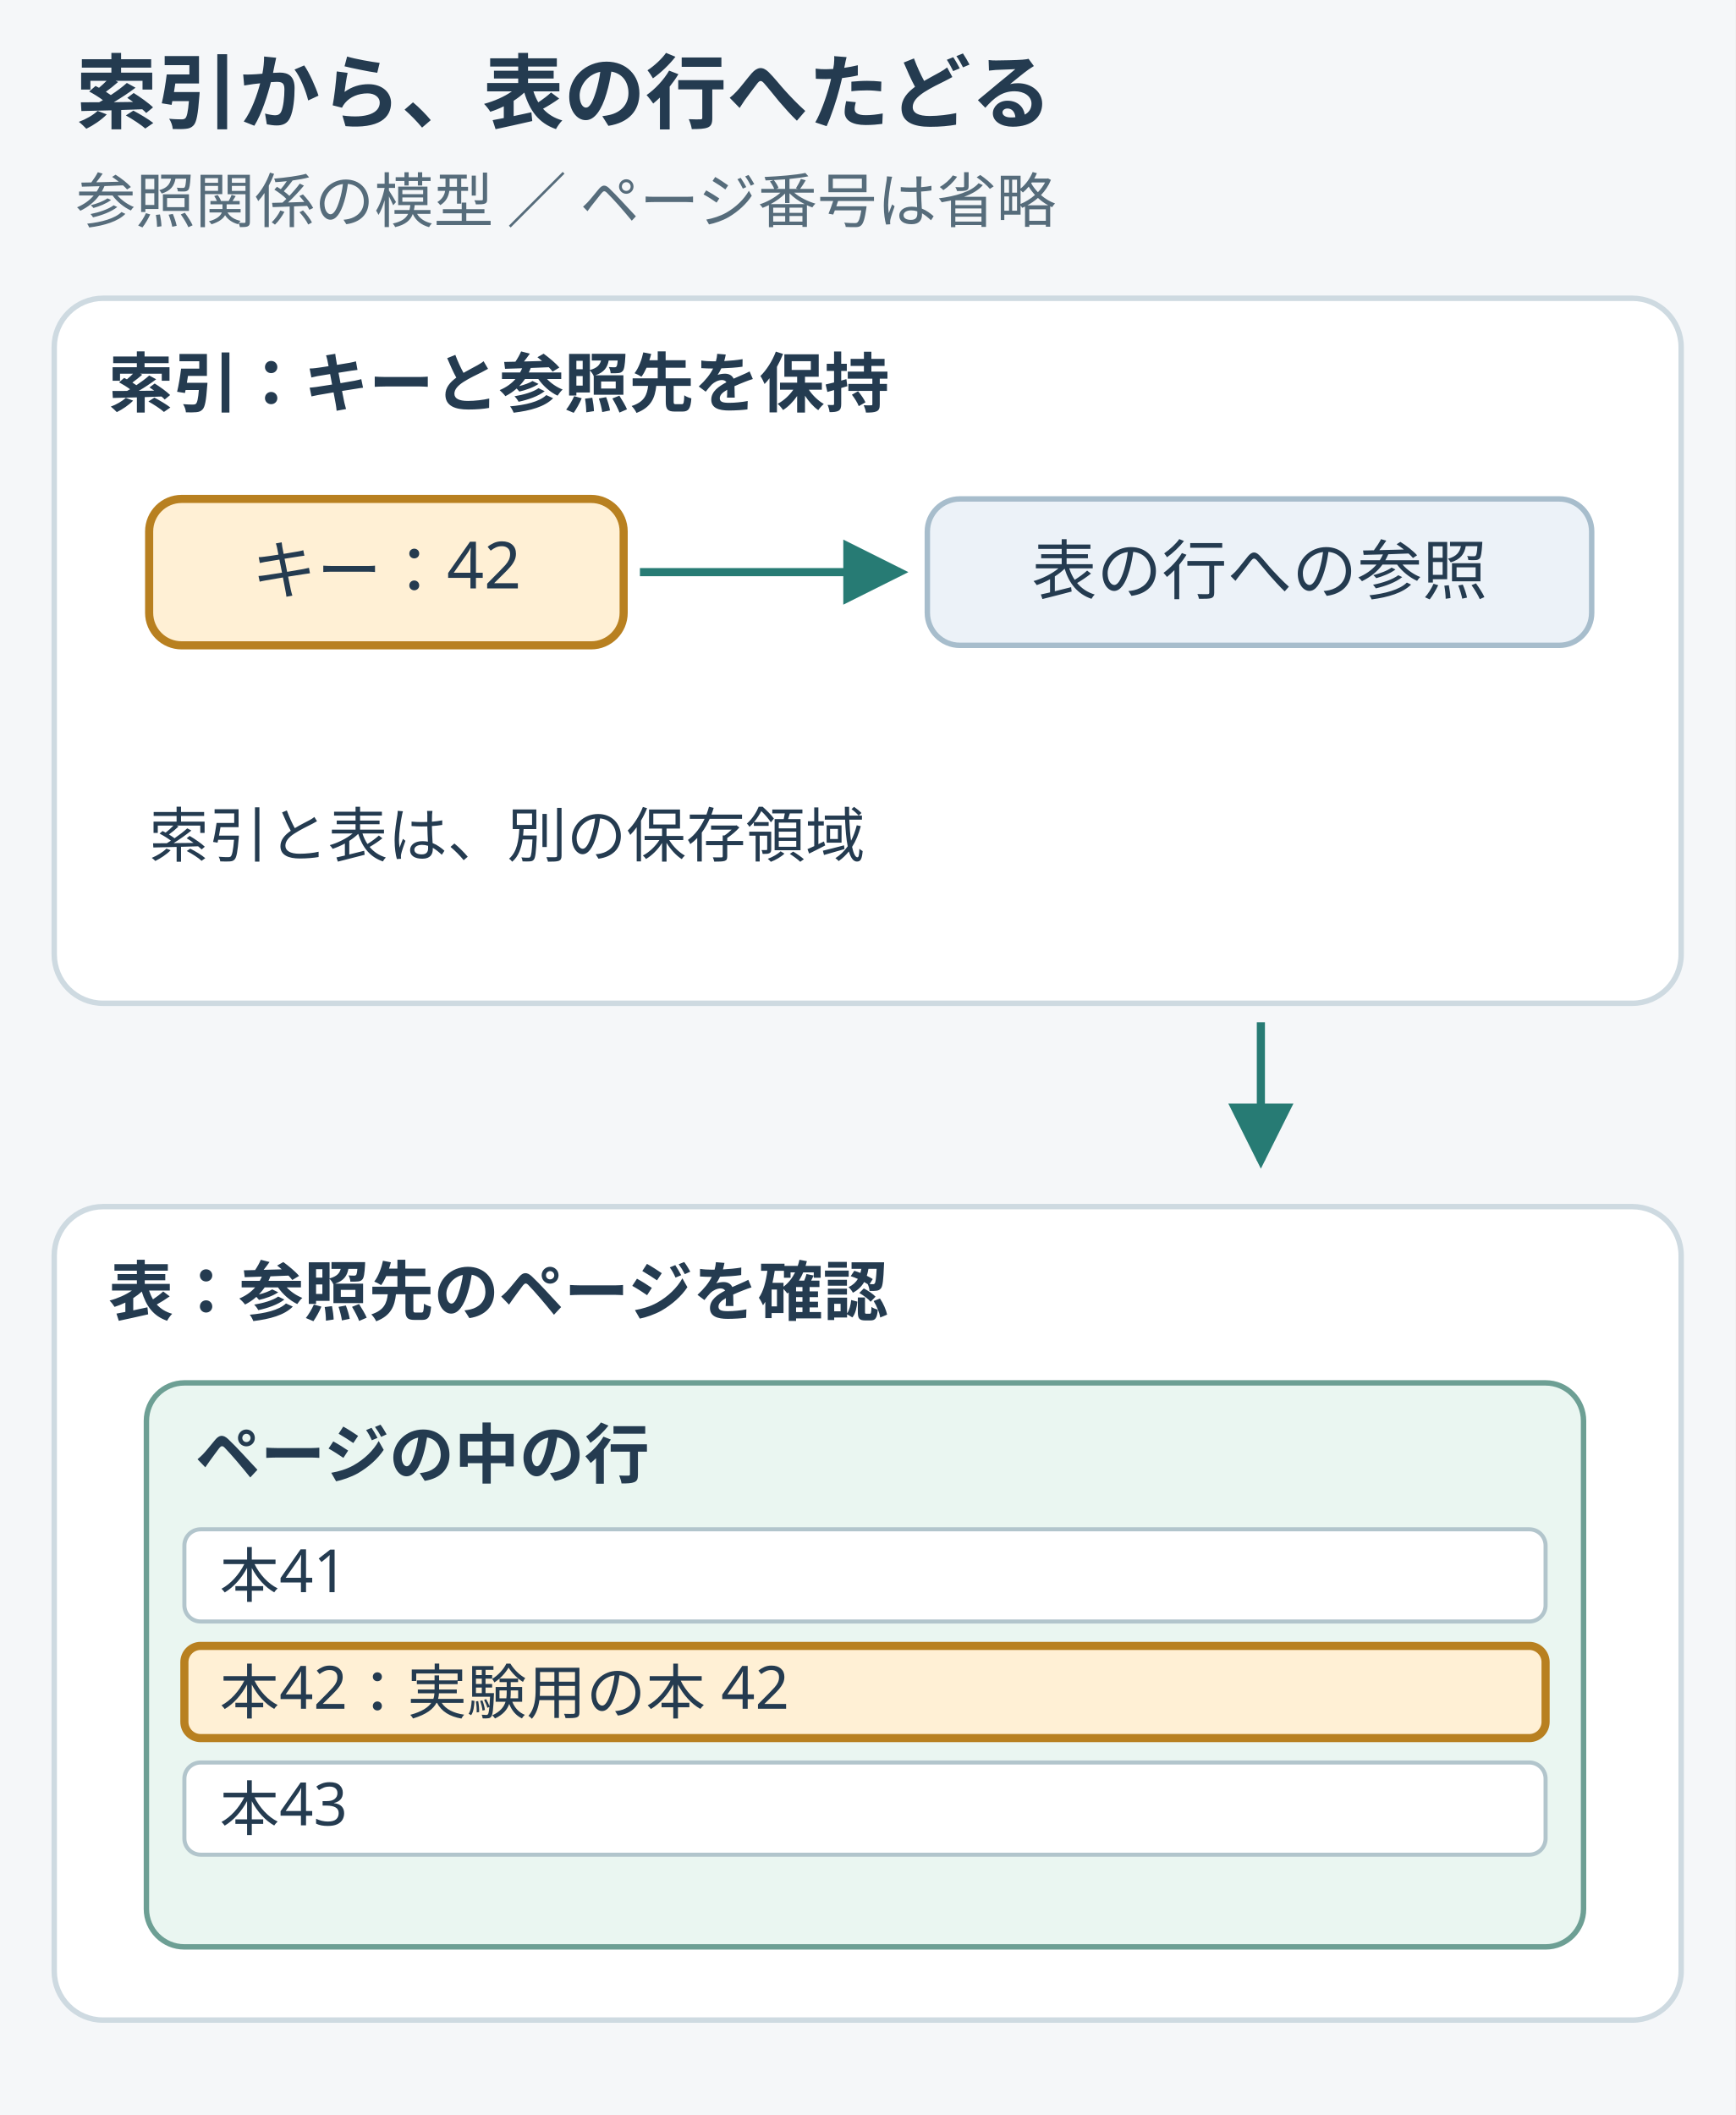
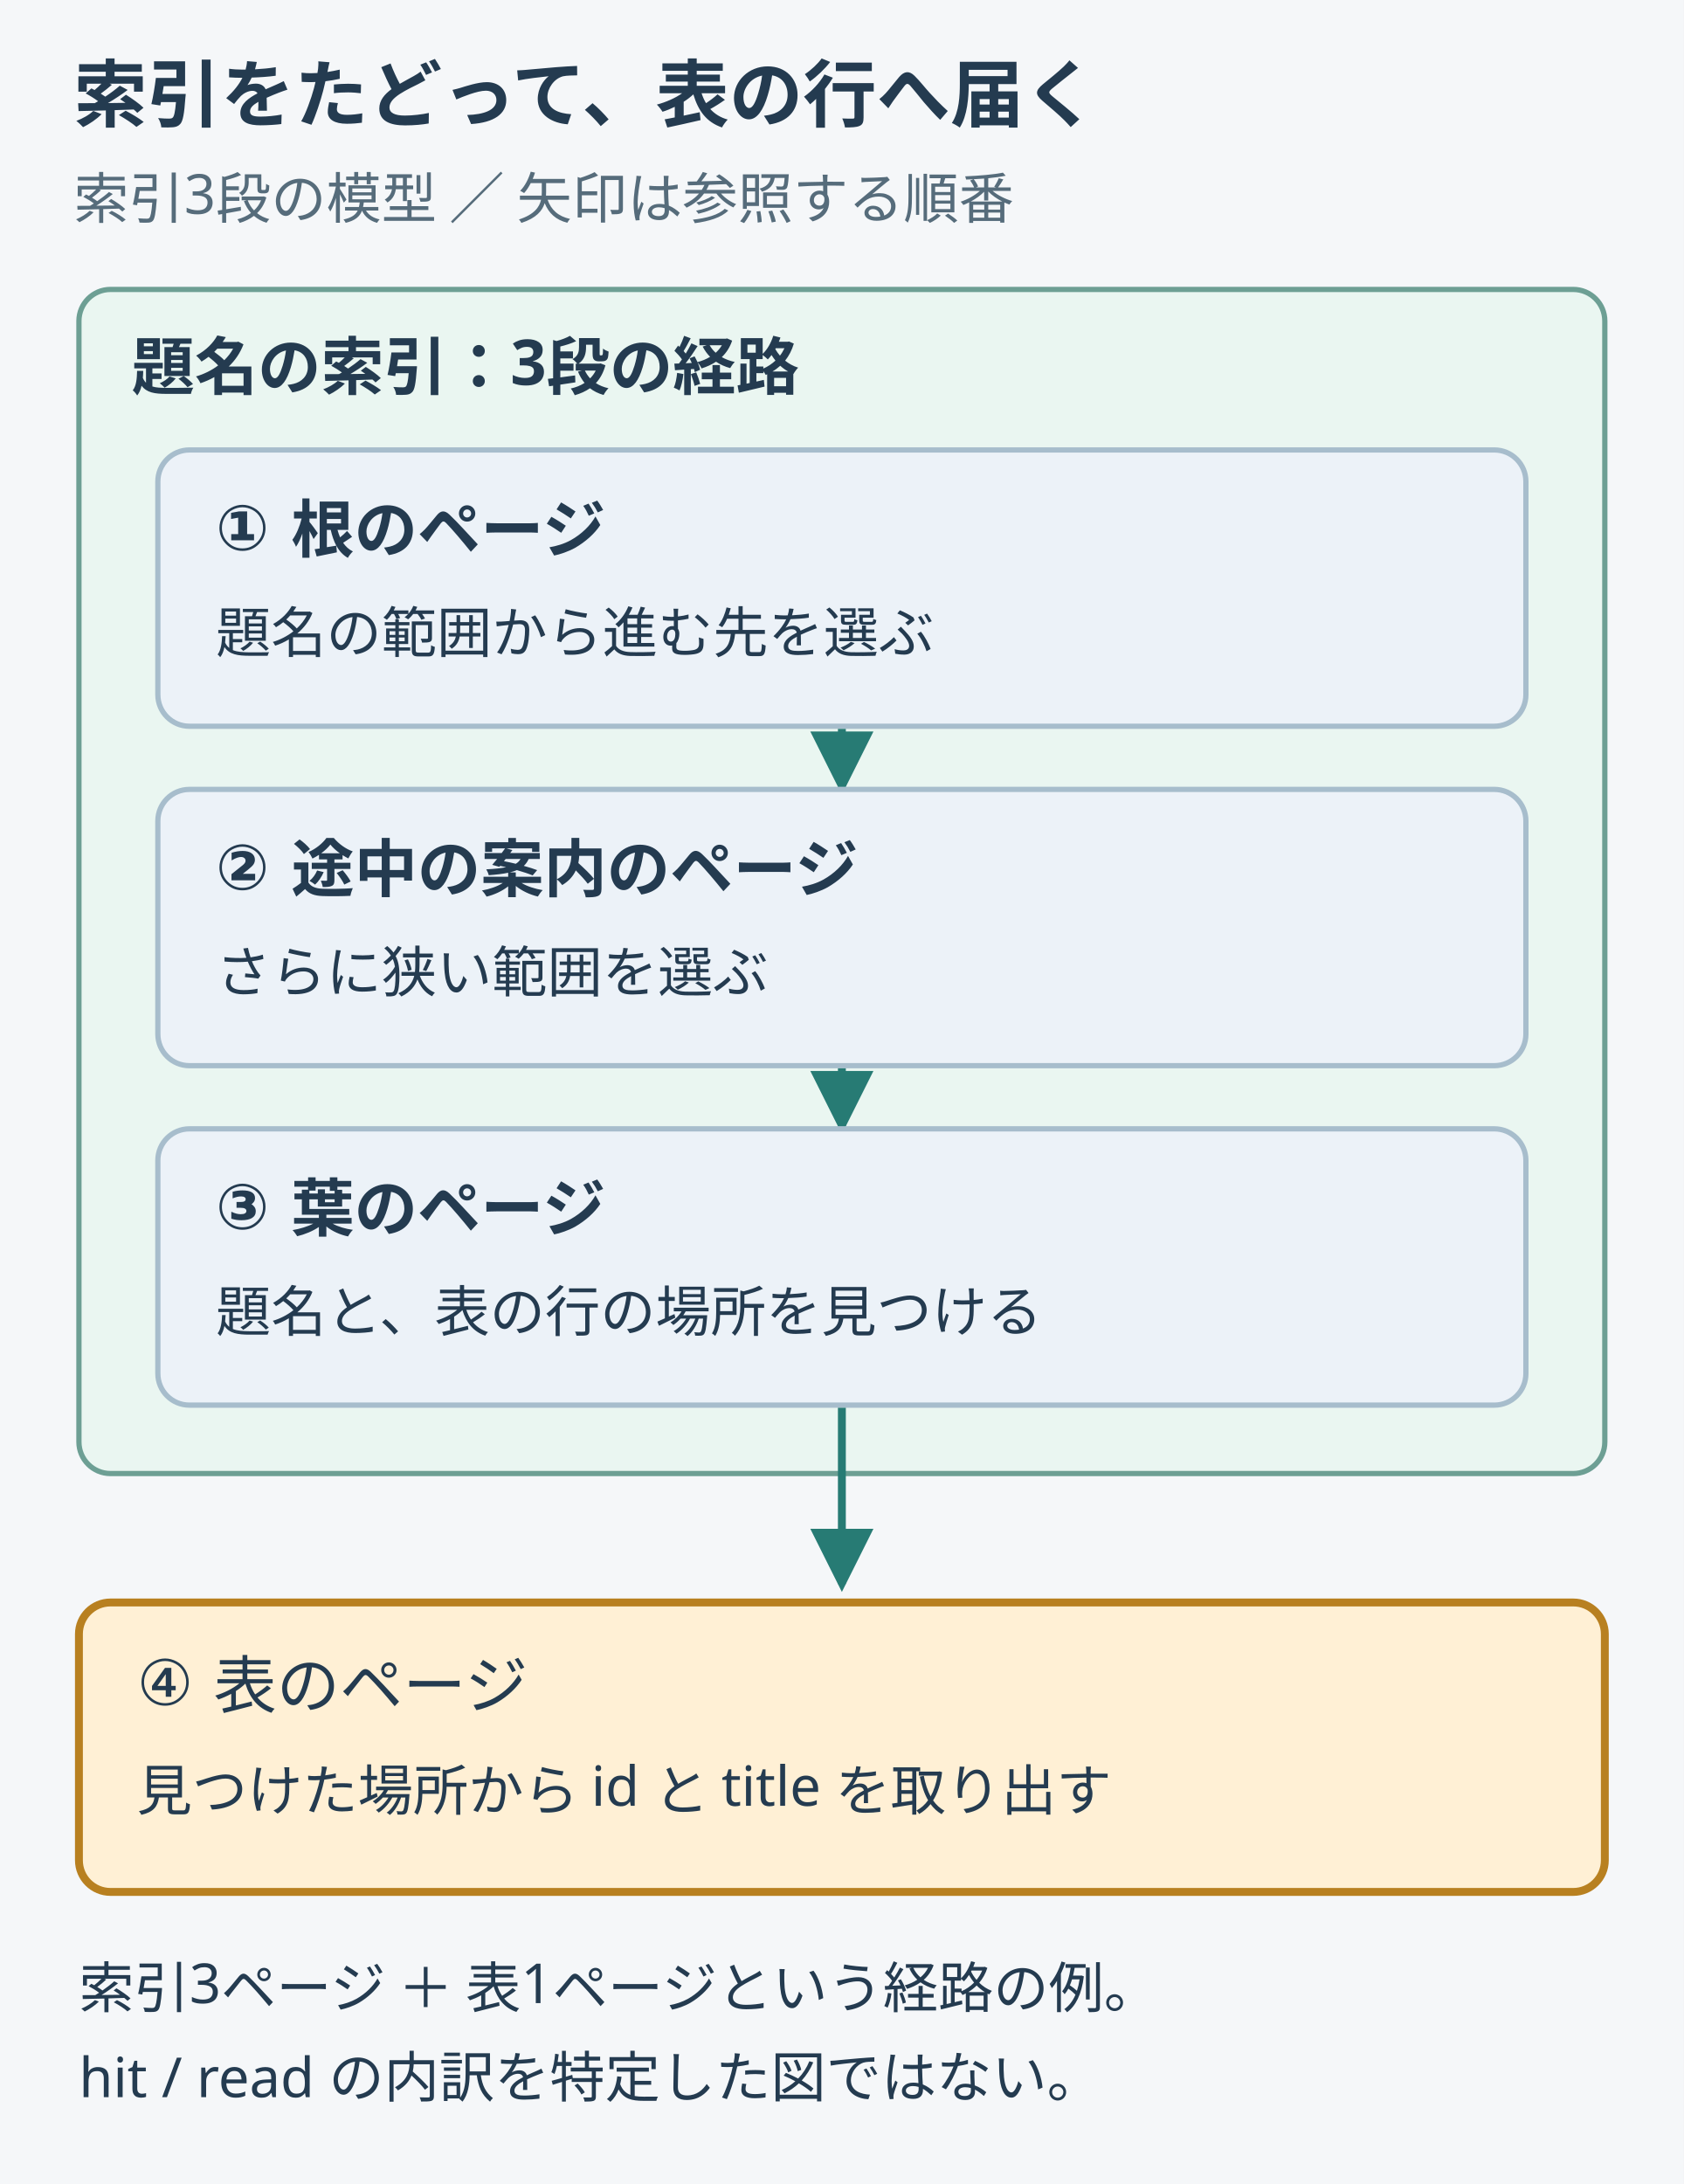
- <svg xmlns="http://www.w3.org/2000/svg" width="640" height="780" viewBox="0 0 640 780" role="img" aria-labelledby="title description">
+ <svg xmlns="http://www.w3.org/2000/svg" width="640" height="830" viewBox="0 0 640 830" role="img" aria-labelledby="title desc">
  <defs>
    <marker id="a" markerWidth="8" markerHeight="8" refX="7" refY="4" orient="auto">
      <path d="M0 0L8 4L0 8" fill="#277b74" />
    </marker>
+     <marker id="b" markerWidth="8" markerHeight="8" refX="7" refY="4" orient="auto">
+       <path d="M0 0L8 4L0 8" fill="#99631b" />
+     </marker>
  </defs>
-   <style>
- text{font-family:"Hiragino Sans","Noto Sans JP",sans-serif;font-size:24px;fill:#243b50} .title{font-size:30px;font-weight:700} .bold{font-weight:700} .small{font-size:22px} .muted{fill:#566c7b;font-size:22px} .value{font-size:28px;font-weight:700} .teal{fill:#176e65;font-weight:700} .orange{fill:#945e11;font-weight:700}
- .panel{fill:#fff;stroke:#cedae1;stroke-width:2} .box{fill:#ecf2f8;stroke:#a7bdcc;stroke-width:2} .memory{fill:#eaf6f1;stroke:#6d9f94;stroke-width:2} .card{fill:#dcefe8;stroke:#448b7c;stroke-width:2} .hot{fill:#fff0d5;stroke:#b88020;stroke-width:3} .paper{fill:#fff;stroke:#b2c5cc;stroke-width:1.5} .ghost{fill:#f5f7f9;stroke:#b5c2cc;stroke-width:2;stroke-dasharray:6 5} .edge{fill:none;stroke:#92a7b5;stroke-width:2.5} .arrow{fill:none;stroke:#277b74;stroke-width:3;marker-end:url(#a)}
- </style>
-   <rect width="640" height="780" fill="#f5f7f9" />
-   <text x="28" y="45" class="title" text-anchor="start">索引から、表の行へたどる</text>
-   <text x="28" y="82" class="muted" text-anchor="start">参照関係の模型 ／ ページ番号は省略</text>
-   <g id="diagram">
-     <rect x="20" y="110" width="600" height="260" rx="18" class="panel" />
-     <text x="40" y="150" class="bold" text-anchor="start">索引：キーと参照先を保持</text>
-     <rect x="55" y="184" width="175" height="54" rx="12" class="hot" />
-     <text x="142.5" y="219" class="" text-anchor="middle">キー：42</text>
-     <rect x="342" y="184" width="245" height="54" rx="12" class="box" />
-     <text x="464.5" y="219" class="" text-anchor="middle">表の行への参照</text>
-     <path d="M236 211 L332 211" class="arrow" />
-     <text x="55" y="316" class="small" text-anchor="start">索引と表は、別の保存領域</text>
-     <path d="M465 377 L465 428" class="arrow" />
-     <rect x="20" y="445" width="600" height="300" rx="18" class="panel" />
-     <text x="40" y="485" class="bold" text-anchor="start">表：参照先のページを確認</text>
-     <rect x="54" y="510" width="530" height="208" rx="14" class="memory" />
-     <text x="72" y="545" class="bold" text-anchor="start">ページの中の行</text>
-     <rect x="68" y="564" width="502" height="34" rx="6" class="paper" />
-     <text x="81" y="589" class="small" text-anchor="start">本41</text>
-     <rect x="68" y="607" width="502" height="34" rx="6" class="hot" />
-     <text x="81" y="632" class="small" text-anchor="start">本42：実験用の本 42</text>
-     <rect x="68" y="650" width="502" height="34" rx="6" class="paper" />
-     <text x="81" y="675" class="small" text-anchor="start">本43</text>
-   </g>
+   <style>text{font-family:"Hiragino Sans","Noto Sans JP",sans-serif;font-size:24px;fill:#243b50} .title{font-size:28px;font-weight:700} .bold{font-weight:700} .small{font-size:21px} .value{font-size:30px;font-weight:700} .muted{font-size:21px;fill:#566c7b} .teal{fill:#176e65;font-weight:700} .panel{fill:#fff;stroke:#cedae1;stroke-width:2} .box{fill:#ecf2f8;stroke:#a7bdcc;stroke-width:2} .memory{fill:#eaf6f1;stroke:#6d9f94;stroke-width:2} .hot{fill:#fff0d5;stroke:#b88020;stroke-width:3} .row{fill:#dcefe8;stroke:#448b7c;stroke-width:1.5} .edge{fill:none;stroke:#9cabb5;stroke-width:2} .arrow{fill:none;stroke:#277b74;stroke-width:3;marker-end:url(#a)} .request{fill:none;stroke:#99631b;stroke-width:3;stroke-dasharray:7 5;marker-end:url(#b)}</style>
+   <rect width="640" height="830" fill="#f5f7f9" />
+   <text x="28" y="46" class="title">索引をたどって、表の行へ届く</text>
+   <text x="28" y="83" class="muted">索引3段の模型 ／ 矢印は参照する順番</text>
+   <rect x="30" y="110" width="580" height="450" rx="12" class="memory" />
+   <text x="50" y="148" class="bold">題名の索引：3段の経路</text>
+   <rect x="60" y="171" width="520" height="105" rx="12" class="box" />
+   <text x="82" y="209" class="bold">① 根のページ</text>
+   <text x="82" y="248" class="small">題名の範囲から進む先を選ぶ</text>
+   <path d="M320 277 L320 299" class="arrow" />
+   <rect x="60" y="300" width="520" height="105" rx="12" class="box" />
+   <text x="82" y="338" class="bold">② 途中の案内のページ</text>
+   <text x="82" y="377" class="small">さらに狭い範囲を選ぶ</text>
+   <path d="M320 406 L320 428" class="arrow" />
+   <rect x="60" y="429" width="520" height="105" rx="12" class="box" />
+   <text x="82" y="467" class="bold">③ 葉のページ</text>
+   <text x="82" y="506" class="small">題名と、表の行の場所を見つける</text>
+   <path d="M320 535 L320 602" class="arrow" />
+   <rect x="30" y="609" width="580" height="110" rx="12" class="hot" />
+   <text x="52" y="648" class="">④ 表のページ</text>
+   <text x="52" y="688" class="small">見つけた場所から id と title を取り出す</text>
+   <text x="30" y="763" class="small">索引3ページ ＋ 表1ページという経路の例。</text>
+   <text x="30" y="797" class="small">hit / read の内訳を特定した図ではない。</text>
</svg>
